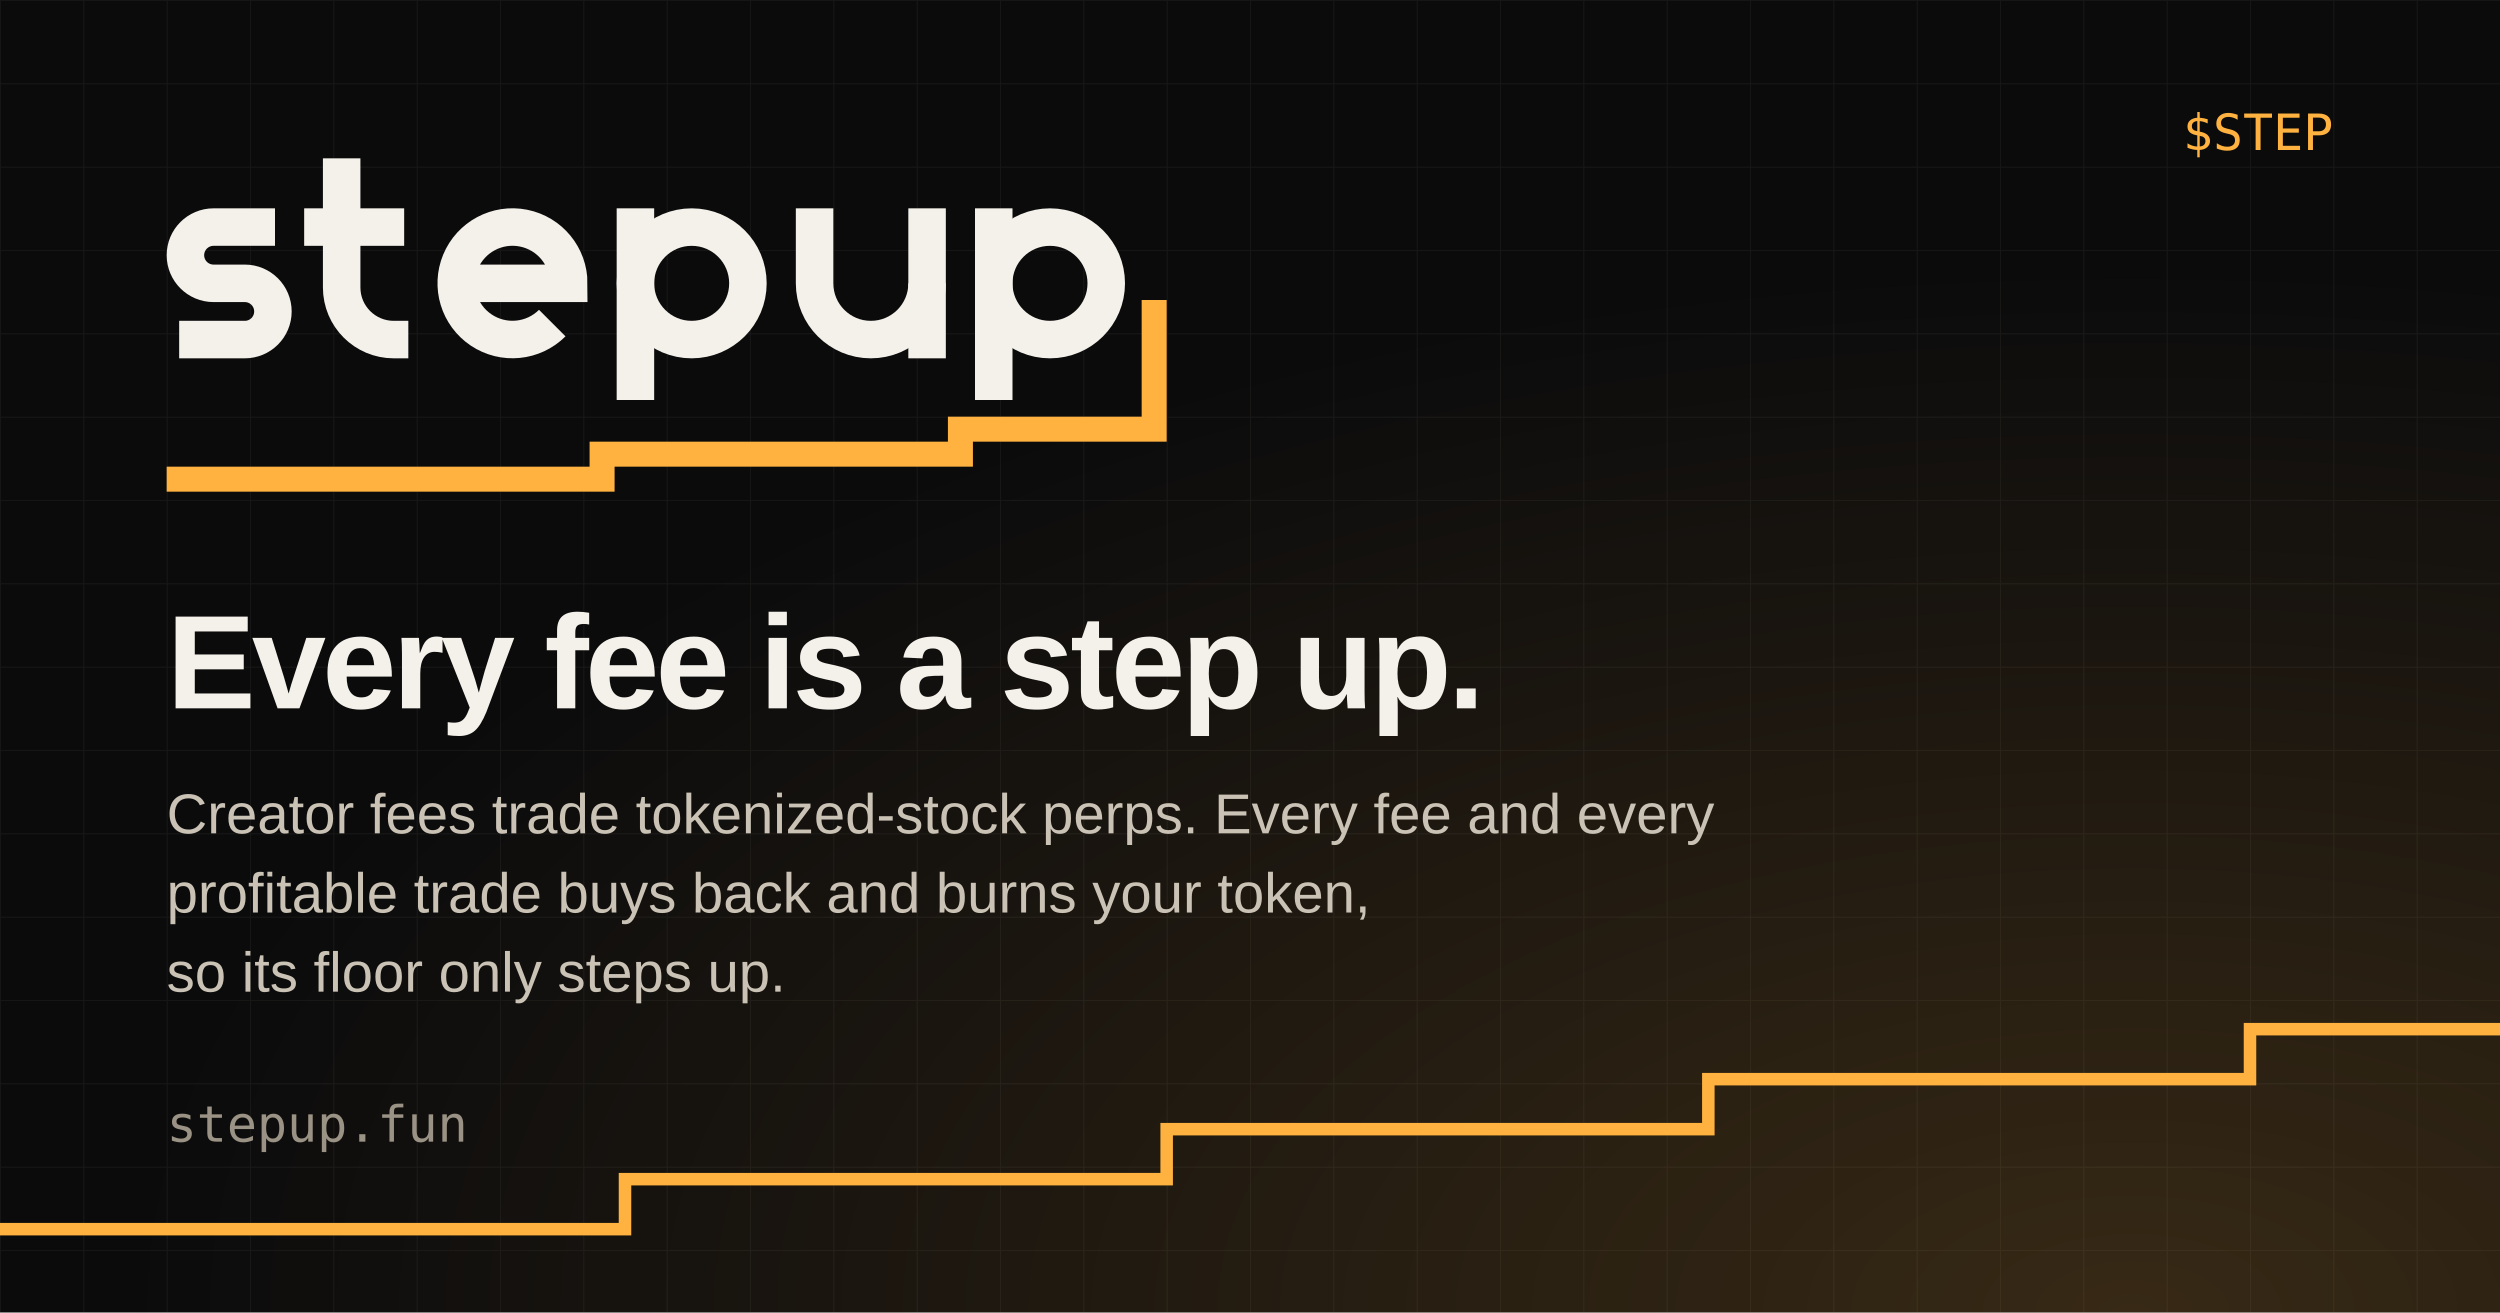
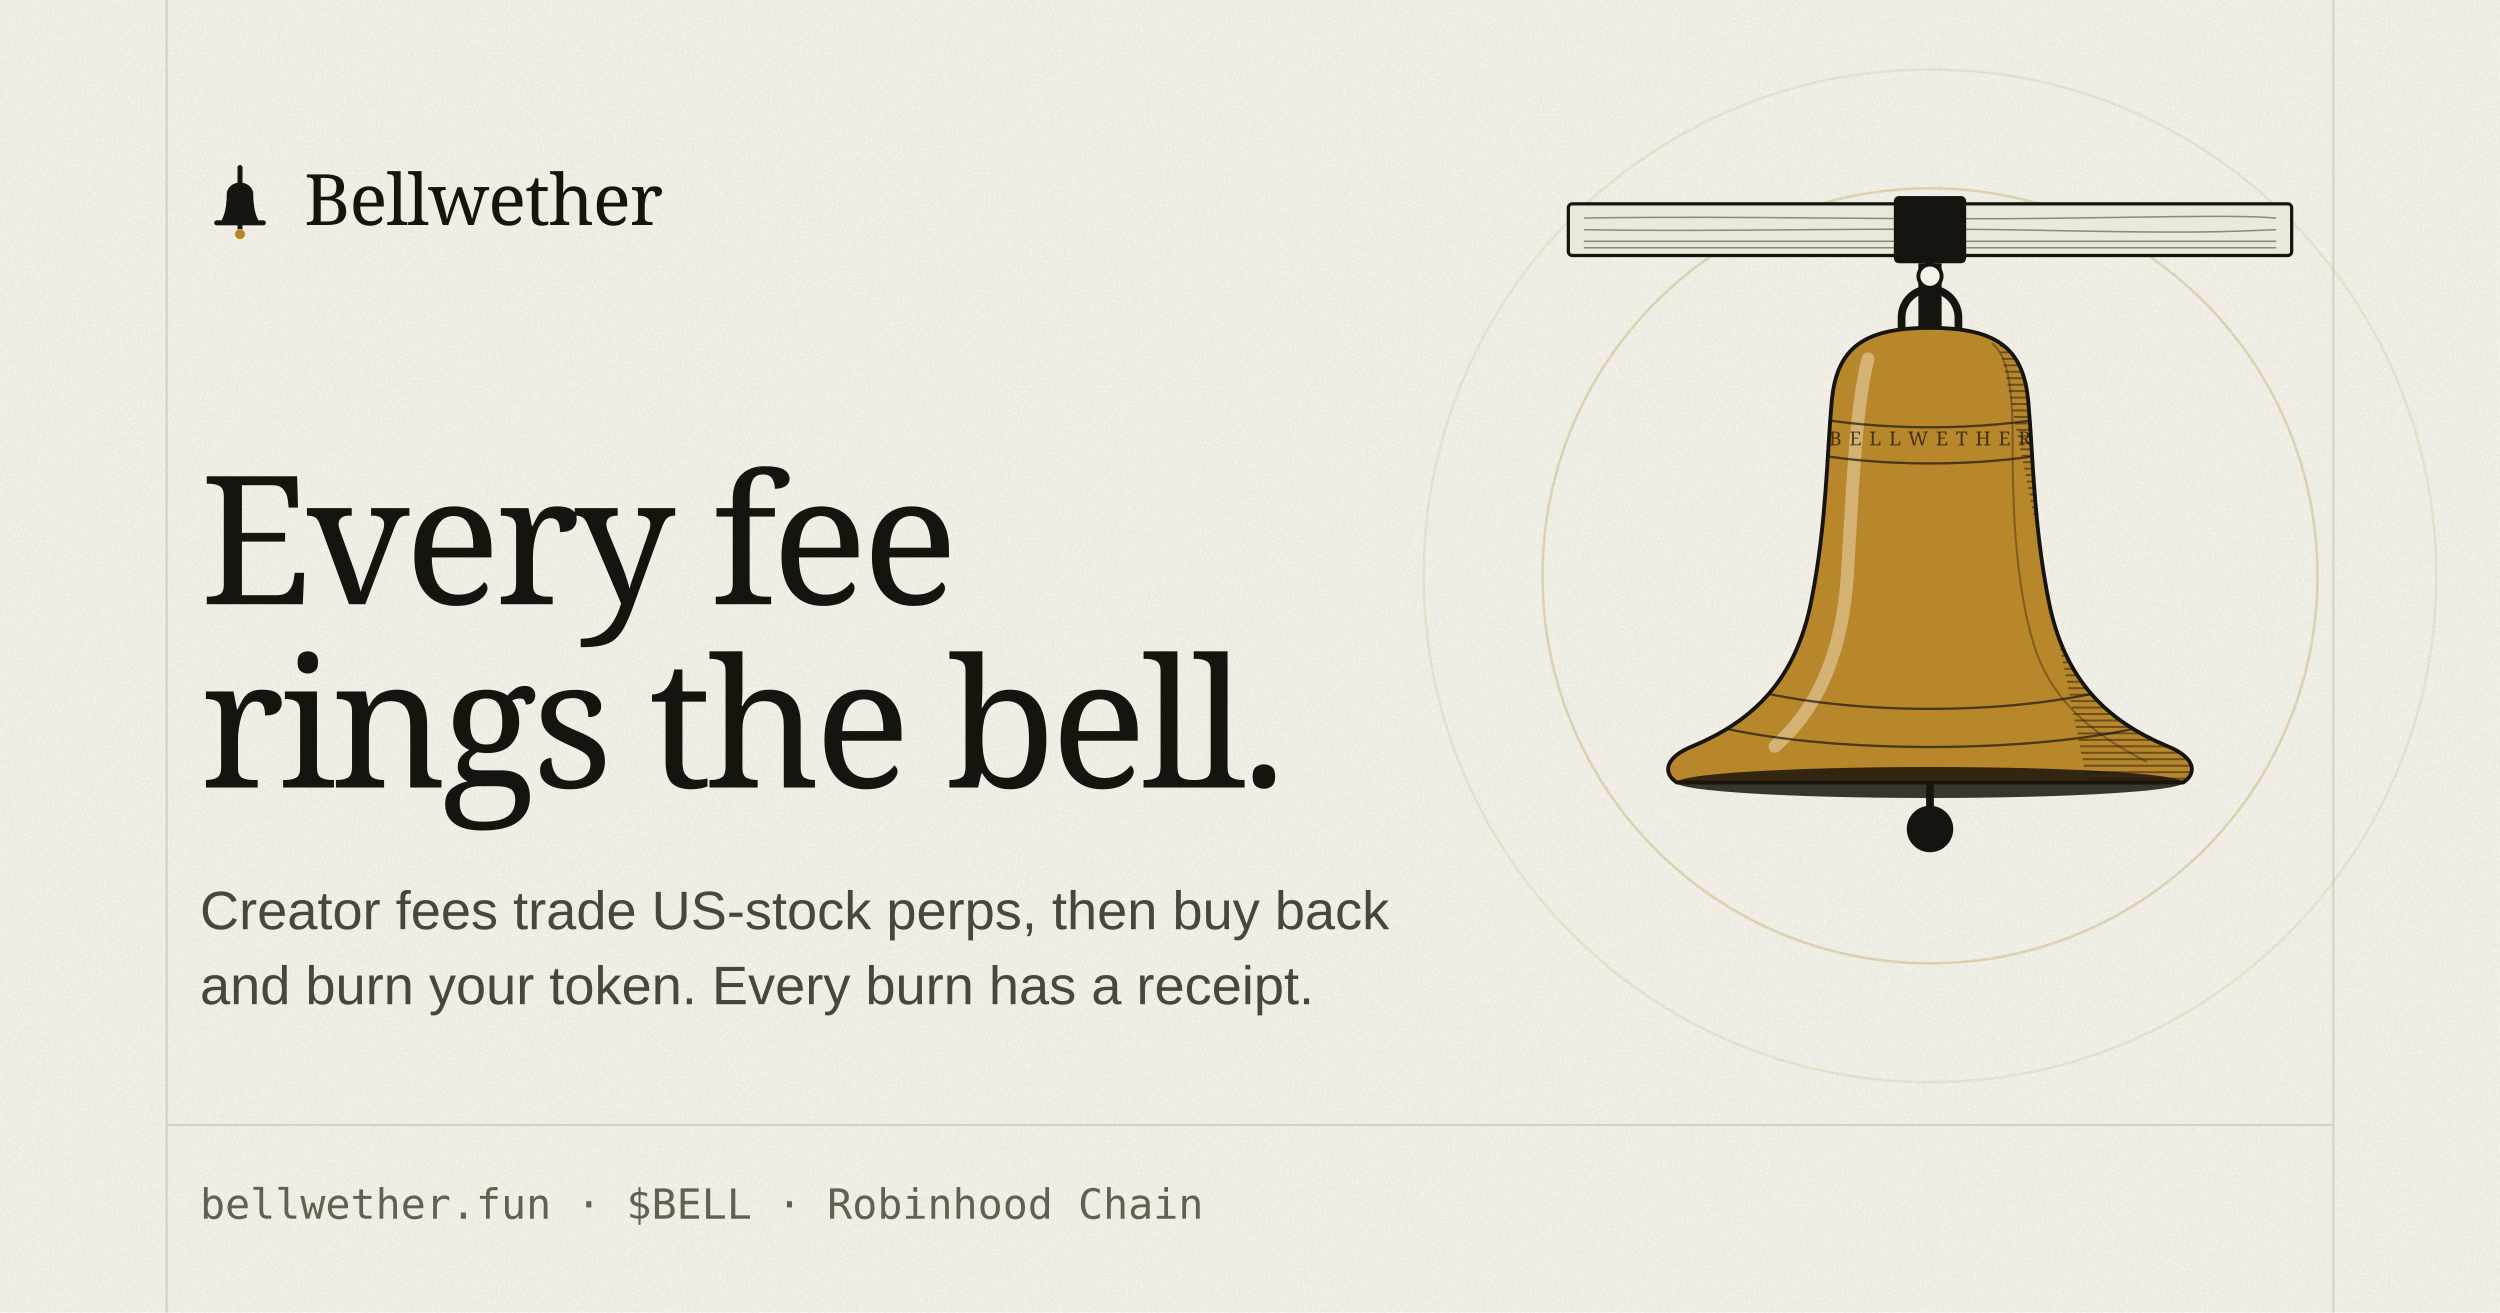
<svg xmlns="http://www.w3.org/2000/svg" width="1200" height="630" viewBox="0 0 1200 630">
  <defs>
-     <pattern id="grid" width="40" height="40" patternUnits="userSpaceOnUse">
-       <path d="M40 0H0V40" fill="none" stroke="#F4F1EA" stroke-opacity="0.05" />
-     </pattern>
-     <radialGradient id="glow" cx="0.85" cy="1" r="0.8">
-       <stop offset="0" stop-color="#FFB23F" stop-opacity="0.18" />
-       <stop offset="1" stop-color="#FFB23F" stop-opacity="0" />
-     </radialGradient>
+     <clipPath id="bell">
+       <path d="M160 64C186 64 196 72 198 92C200 114 200 140 206 170C212 200 228 216 252 226C262 230 264 236 258 240H62C56 236 58 230 68 226C92 216 108 200 114 170C120 140 120 114 122 92C124 72 134 64 160 64Z" />
+     </clipPath>
+     <filter id="grain">
+       <feTurbulence type="fractalNoise" baseFrequency=".85" numOctaves="2" stitchTiles="stitch" />
+       <feColorMatrix values="0 0 0 0 0 0 0 0 0 0 0 0 0 0 0 0 0 0 1.4 -.25" />
+     </filter>
  </defs>
-   <rect width="1200" height="630" fill="#0B0B0C" />
-   <rect width="1200" height="630" fill="url(#grid)" />
-   <rect width="1200" height="630" fill="url(#glow)" />
-   <g transform="translate(80 64) scale(4)" fill="none">
-     <g stroke="#F4F1EA" stroke-width="4.5">
-       <path d="M13 11.25H5.625A3.375 3.375 0 0 0 5.625 18H9.375A3.375 3.375 0 0 1 9.375 24.75H1.5" />
-       <path d="M21 3V18.5A6.25 6.25 0 0 0 27.25 24.75H29" />
-       <path d="M16.5 11.25H28.5" />
-       <path d="M34.75 18H48.25A6.75 6.75 0 1 0 46.27 22.77" />
-       <path d="M56.25 9V32" />
-       <circle cx="63" cy="18" r="6.75" />
-       <path d="M77.75 9V18A6.75 6.75 0 0 0 91.25 18" />
-       <path d="M91.25 9V27" />
-       <path d="M99.25 9V32" />
-       <circle cx="106" cy="18" r="6.75" />
+   <rect width="1200" height="630" fill="#F5F2EA" />
+   <rect width="1200" height="630" filter="url(#grain)" opacity=".05" />
+   <path d="M80 0V630M1120 0V630" stroke="#D8D1C0" />
+   <path d="M80 540H1120" stroke="#D8D1C0" />
+   <g transform="translate(96 78)">
+     <path d="M12 1.5V6" stroke="#16140F" stroke-width="1.5" stroke-linecap="round" transform="scale(1.6)" />
+     <g transform="scale(1.6)">
+       <path d="M6 18C7.3 16.4 7.8 13.8 8 11V9.6C8 7.6 9.8 6 12 6s4 1.6 4 3.6V11c.2 2.8.7 5.4 2 7Z" fill="#16140F" />
+       <path d="M5 18.1H19" stroke="#16140F" stroke-width="1.5" stroke-linecap="round" />
+       <path d="M12 18.5V20" stroke="#16140F" stroke-width="1.5" />
+       <circle cx="12" cy="21.5" r="1.5" fill="#B8862B" />
    </g>
-     <path d="M0 41.5H52.25V38.5H95.25V35.5H118.5V20" stroke="#FFB23F" stroke-width="3" />
+     <text x="50" y="30" fill="#16140F" font-family="Newsreader, 'Iowan Old Style', Georgia, serif" font-size="34" font-weight="380" letter-spacing="-0.5">Bellwether</text>
  </g>
-   <text x="80" y="340" fill="#F4F1EA" font-family="Geist, 'Helvetica Neue', Arial, sans-serif" font-size="64" font-weight="600" letter-spacing="-1.8">Every fee is a step up.</text>
-   <g fill="#C9C2B5" font-family="Geist, 'Helvetica Neue', Arial, sans-serif" font-size="27">
-     <text x="80" y="400">Creator fees trade tokenized-stock perps. Every fee and every</text>
-     <text x="80" y="438">profitable trade buys back and burns your token,</text>
-     <text x="80" y="476">so its floor only steps up.</text>
-   </g>
-   <path d="M0 590H300V566H560V542H820V518H1080V494H1200" fill="none" stroke="#FFB23F" stroke-width="6" />
-   <g font-family="'Geist Mono', ui-monospace, Menlo, monospace" font-size="24" fill="#9A9284">
-     <text x="80" y="548">stepup.fun</text>
-     <text x="1120" y="72" text-anchor="end" fill="#FFB23F">$STEP</text>
+   <text fill="#16140F" font-family="Newsreader, 'Iowan Old Style', Georgia, serif" font-weight="320" font-size="86" letter-spacing="-2.6">
+     <tspan x="96" y="290">Every fee</tspan>
+     <tspan x="96" y="378">rings the bell.</tspan>
+   </text>
+   <text x="96" y="446" fill="#4A463D" font-family="Geist, 'Helvetica Neue', Arial, sans-serif" font-size="26">Creator fees trade US-stock perps, then buy back</text>
+   <text x="96" y="482" fill="#4A463D" font-family="Geist, 'Helvetica Neue', Arial, sans-serif" font-size="26">and burn your token. Every burn has a receipt.</text>
+   <text x="96" y="585" fill="#655F52" font-family="'Geist Mono', ui-monospace, Menlo, monospace" font-size="20">bellwether.fun · $BELL · Robinhood Chain</text>
+   <g transform="translate(728 78) scale(1.24)">
+     <circle cx="160" cy="160" r="150" fill="none" stroke="#B8862B" stroke-opacity=".28" />
+     <circle cx="160" cy="160" r="196" fill="none" stroke="#B8862B" stroke-opacity=".14" />
+     <rect x="20" y="16" width="280" height="20" rx="1.5" fill="#ECE7DB" stroke="#16140F" stroke-width="1.25" />
+     <path d="M26 21.5C90 20.5 150 22.5 214 21.5S284 20.8 294 21.5M26 26C80 27 140 25 200 26.2S270 27 294 26M26 30.5H294M26 33H294" fill="none" stroke="#16140F" stroke-width=".6" opacity=".45" />
+     <rect x="146" y="13" width="28" height="26" rx="2" fill="#16140F" />
+     <path d="M160 80V250" stroke="#16140F" stroke-width="3" stroke-linecap="round" />
+     <circle cx="160" cy="258" r="9" fill="#16140F" />
+     <path d="M155.5 39H164.5V66H155.5Z" fill="#16140F" />
+     <path d="M149 66V60A11 11 0 0 1 171 60V66" fill="none" stroke="#16140F" stroke-width="3" />
+     <path d="M160 64C186 64 196 72 198 92C200 114 200 140 206 170C212 200 228 216 252 226C262 230 264 236 258 240H62C56 236 58 230 68 226C92 216 108 200 114 170C120 140 120 114 122 92C124 72 134 64 160 64Z" fill="#B8862B" />
+     <g clip-path="url(#bell)">
+       <g fill="none" stroke="#1B150C" stroke-width=".75" opacity=".5">
+         <path d="M186.0 66.0H270" />
+         <path d="M186.5 68.5H270" />
+         <path d="M187.0 71.0H270" />
+         <path d="M187.5 73.5H270" />
+         <path d="M188.0 76.0H270" />
+         <path d="M188.5 78.5H270" />
+         <path d="M189.0 81.0H270" />
+         <path d="M189.5 83.5H270" />
+         <path d="M190.0 86.0H270" />
+         <path d="M190.5 88.5H270" />
+         <path d="M191.0 91.0H270" />
+         <path d="M191.5 93.5H270" />
+         <path d="M192.0 96.0H270" />
+         <path d="M192.5 98.5H270" />
+         <path d="M193.0 101.0H270" />
+         <path d="M193.5 103.5H270" />
+         <path d="M194.0 106.0H270" />
+         <path d="M194.5 108.5H270" />
+         <path d="M195.0 111.0H270" />
+         <path d="M195.5 113.5H270" />
+         <path d="M196.0 116.0H270" />
+         <path d="M196.5 118.5H270" />
+         <path d="M197.0 121.0H270" />
+         <path d="M197.5 123.5H270" />
+         <path d="M198.0 126.0H270" />
+         <path d="M198.5 128.5H270" />
+         <path d="M199.0 131.0H270" />
+         <path d="M199.5 133.5H270" />
+         <path d="M200.0 136.0H270" />
+         <path d="M200.5 138.5H270" />
+         <path d="M201.0 141.0H270" />
+         <path d="M201.5 143.5H270" />
+         <path d="M202.0 146.0H270" />
+         <path d="M202.5 148.5H270" />
+         <path d="M203.0 151.0H270" />
+         <path d="M203.5 153.5H270" />
+         <path d="M204.0 156.0H270" />
+         <path d="M204.5 158.5H270" />
+         <path d="M205.0 161.0H270" />
+         <path d="M205.5 163.5H270" />
+         <path d="M206.0 166.0H270" />
+         <path d="M206.5 168.5H270" />
+         <path d="M207.0 171.0H270" />
+         <path d="M207.5 173.5H270" />
+         <path d="M208.0 176.0H270" />
+         <path d="M208.5 178.5H270" />
+         <path d="M209.0 181.0H270" />
+         <path d="M209.5 183.5H270" />
+         <path d="M210.0 186.0H270" />
+         <path d="M210.5 188.5H270" />
+         <path d="M211.0 191.0H270" />
+         <path d="M211.5 193.5H270" />
+         <path d="M212.0 196.0H270" />
+         <path d="M212.5 198.5H270" />
+         <path d="M213.0 201.0H270" />
+         <path d="M213.5 203.5H270" />
+         <path d="M214.0 206.0H270" />
+         <path d="M214.5 208.5H270" />
+         <path d="M215.0 211.0H270" />
+         <path d="M215.5 213.5H270" />
+         <path d="M216.0 216.0H270" />
+         <path d="M216.5 218.5H270" />
+         <path d="M217.0 221.0H270" />
+         <path d="M217.5 223.5H270" />
+         <path d="M218.0 226.0H270" />
+         <path d="M218.5 228.5H270" />
+         <path d="M219.0 231.0H270" />
+         <path d="M219.5 233.5H270" />
+         <path d="M220.0 236.0H270" />
+         <path d="M220.5 238.5H270" />
+       </g>
+       <path d="M184 70C192 76 192 96 192 112C192 140 194 166 200 186C206 206 220 220 244 232" fill="none" stroke="#1B150C" stroke-width=".8" opacity=".35" />
+       <path d="M136 76C131 96 130 128 128 160C126 188 118 210 100 226" fill="none" stroke="#FFF6DF" stroke-width="5" stroke-linecap="round" opacity=".4" />
+       <path d="M110 98C140 104 180 104 210 98M110 112C140 118 180 118 210 112M90 204C130 214 190 214 230 204M76 218C120 229 200 229 244 218" fill="none" stroke="#1B150C" stroke-width=".9" opacity=".7" />
+       <text x="160" y="109.5" text-anchor="middle" fill="#1B150C" opacity=".75" font-family="Newsreader, Georgia, serif" font-size="7.5" letter-spacing="3">BELLWETHER</text>
+     </g>
+     <path d="M160 64C186 64 196 72 198 92C200 114 200 140 206 170C212 200 228 216 252 226C262 230 264 236 258 240H62C56 236 58 230 68 226C92 216 108 200 114 170C120 140 120 114 122 92C124 72 134 64 160 64Z" fill="none" stroke="#16140F" stroke-width="1.5" stroke-linejoin="round" />
+     <ellipse cx="160" cy="240" rx="98" ry="6" fill="#1B150C" opacity=".85" />
+     <circle cx="160" cy="44" r="4.5" fill="#F5F2EA" stroke="#16140F" stroke-width="1.5" />
  </g>
</svg>
